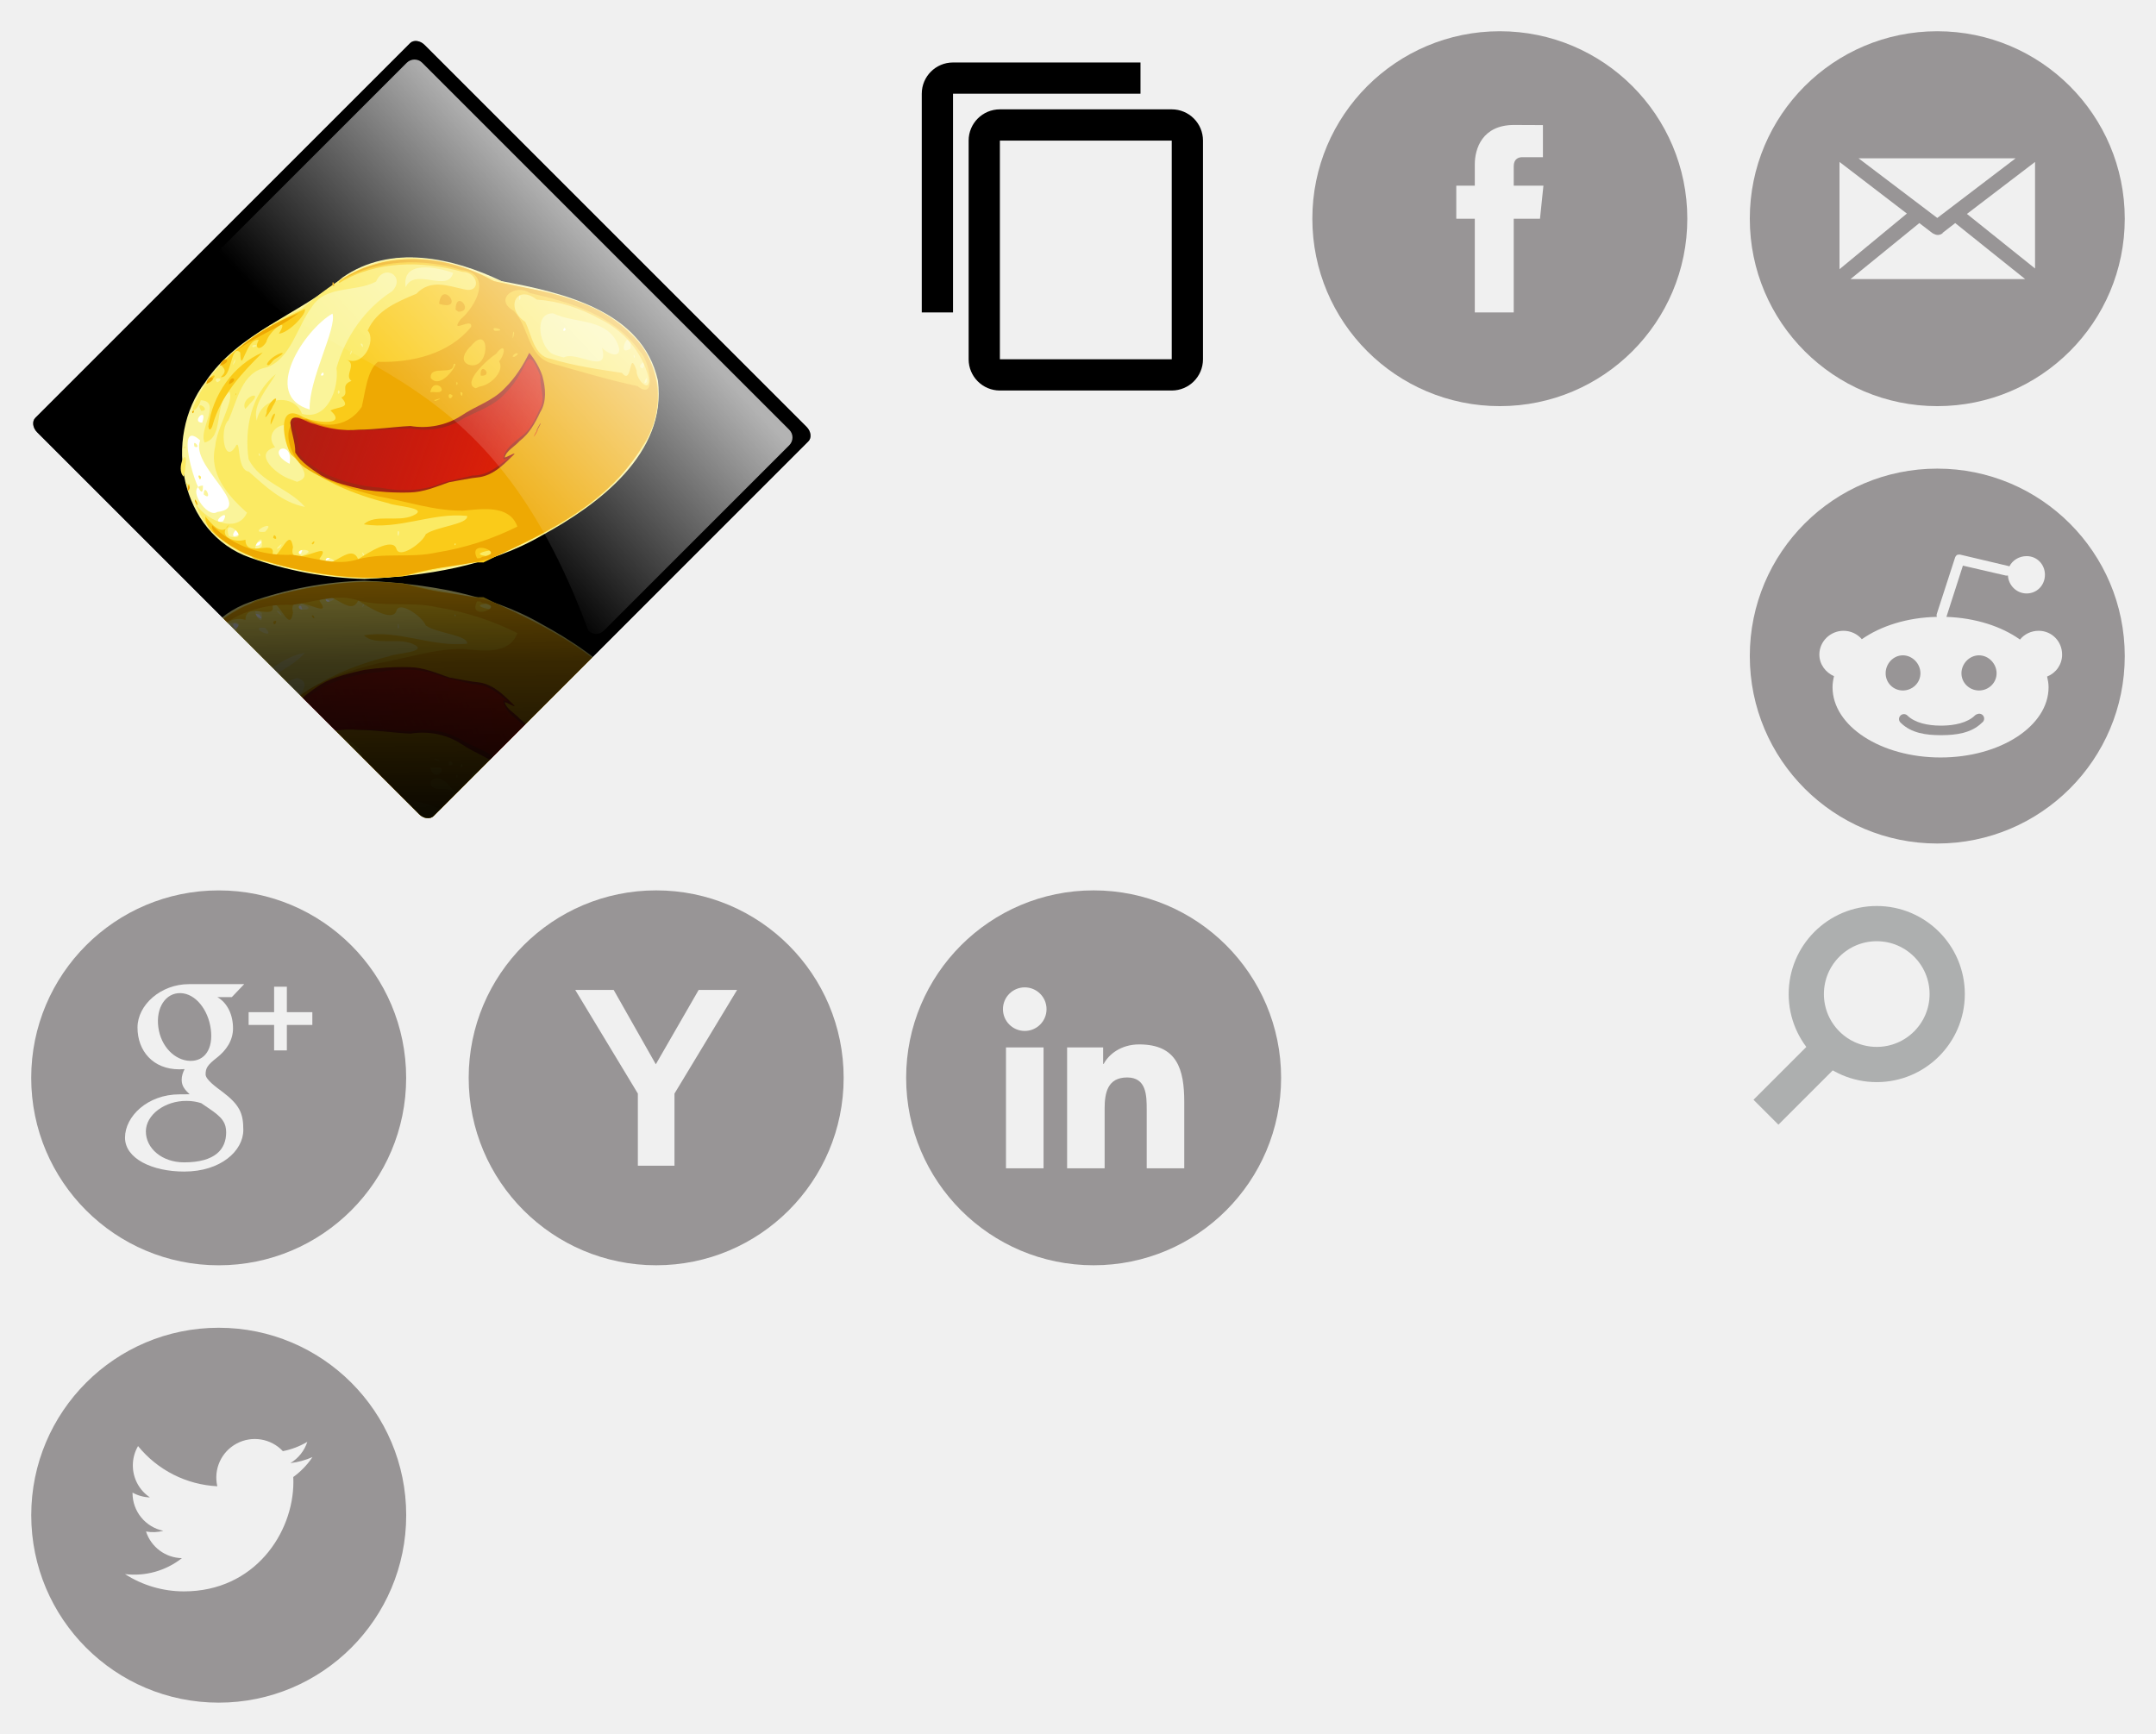
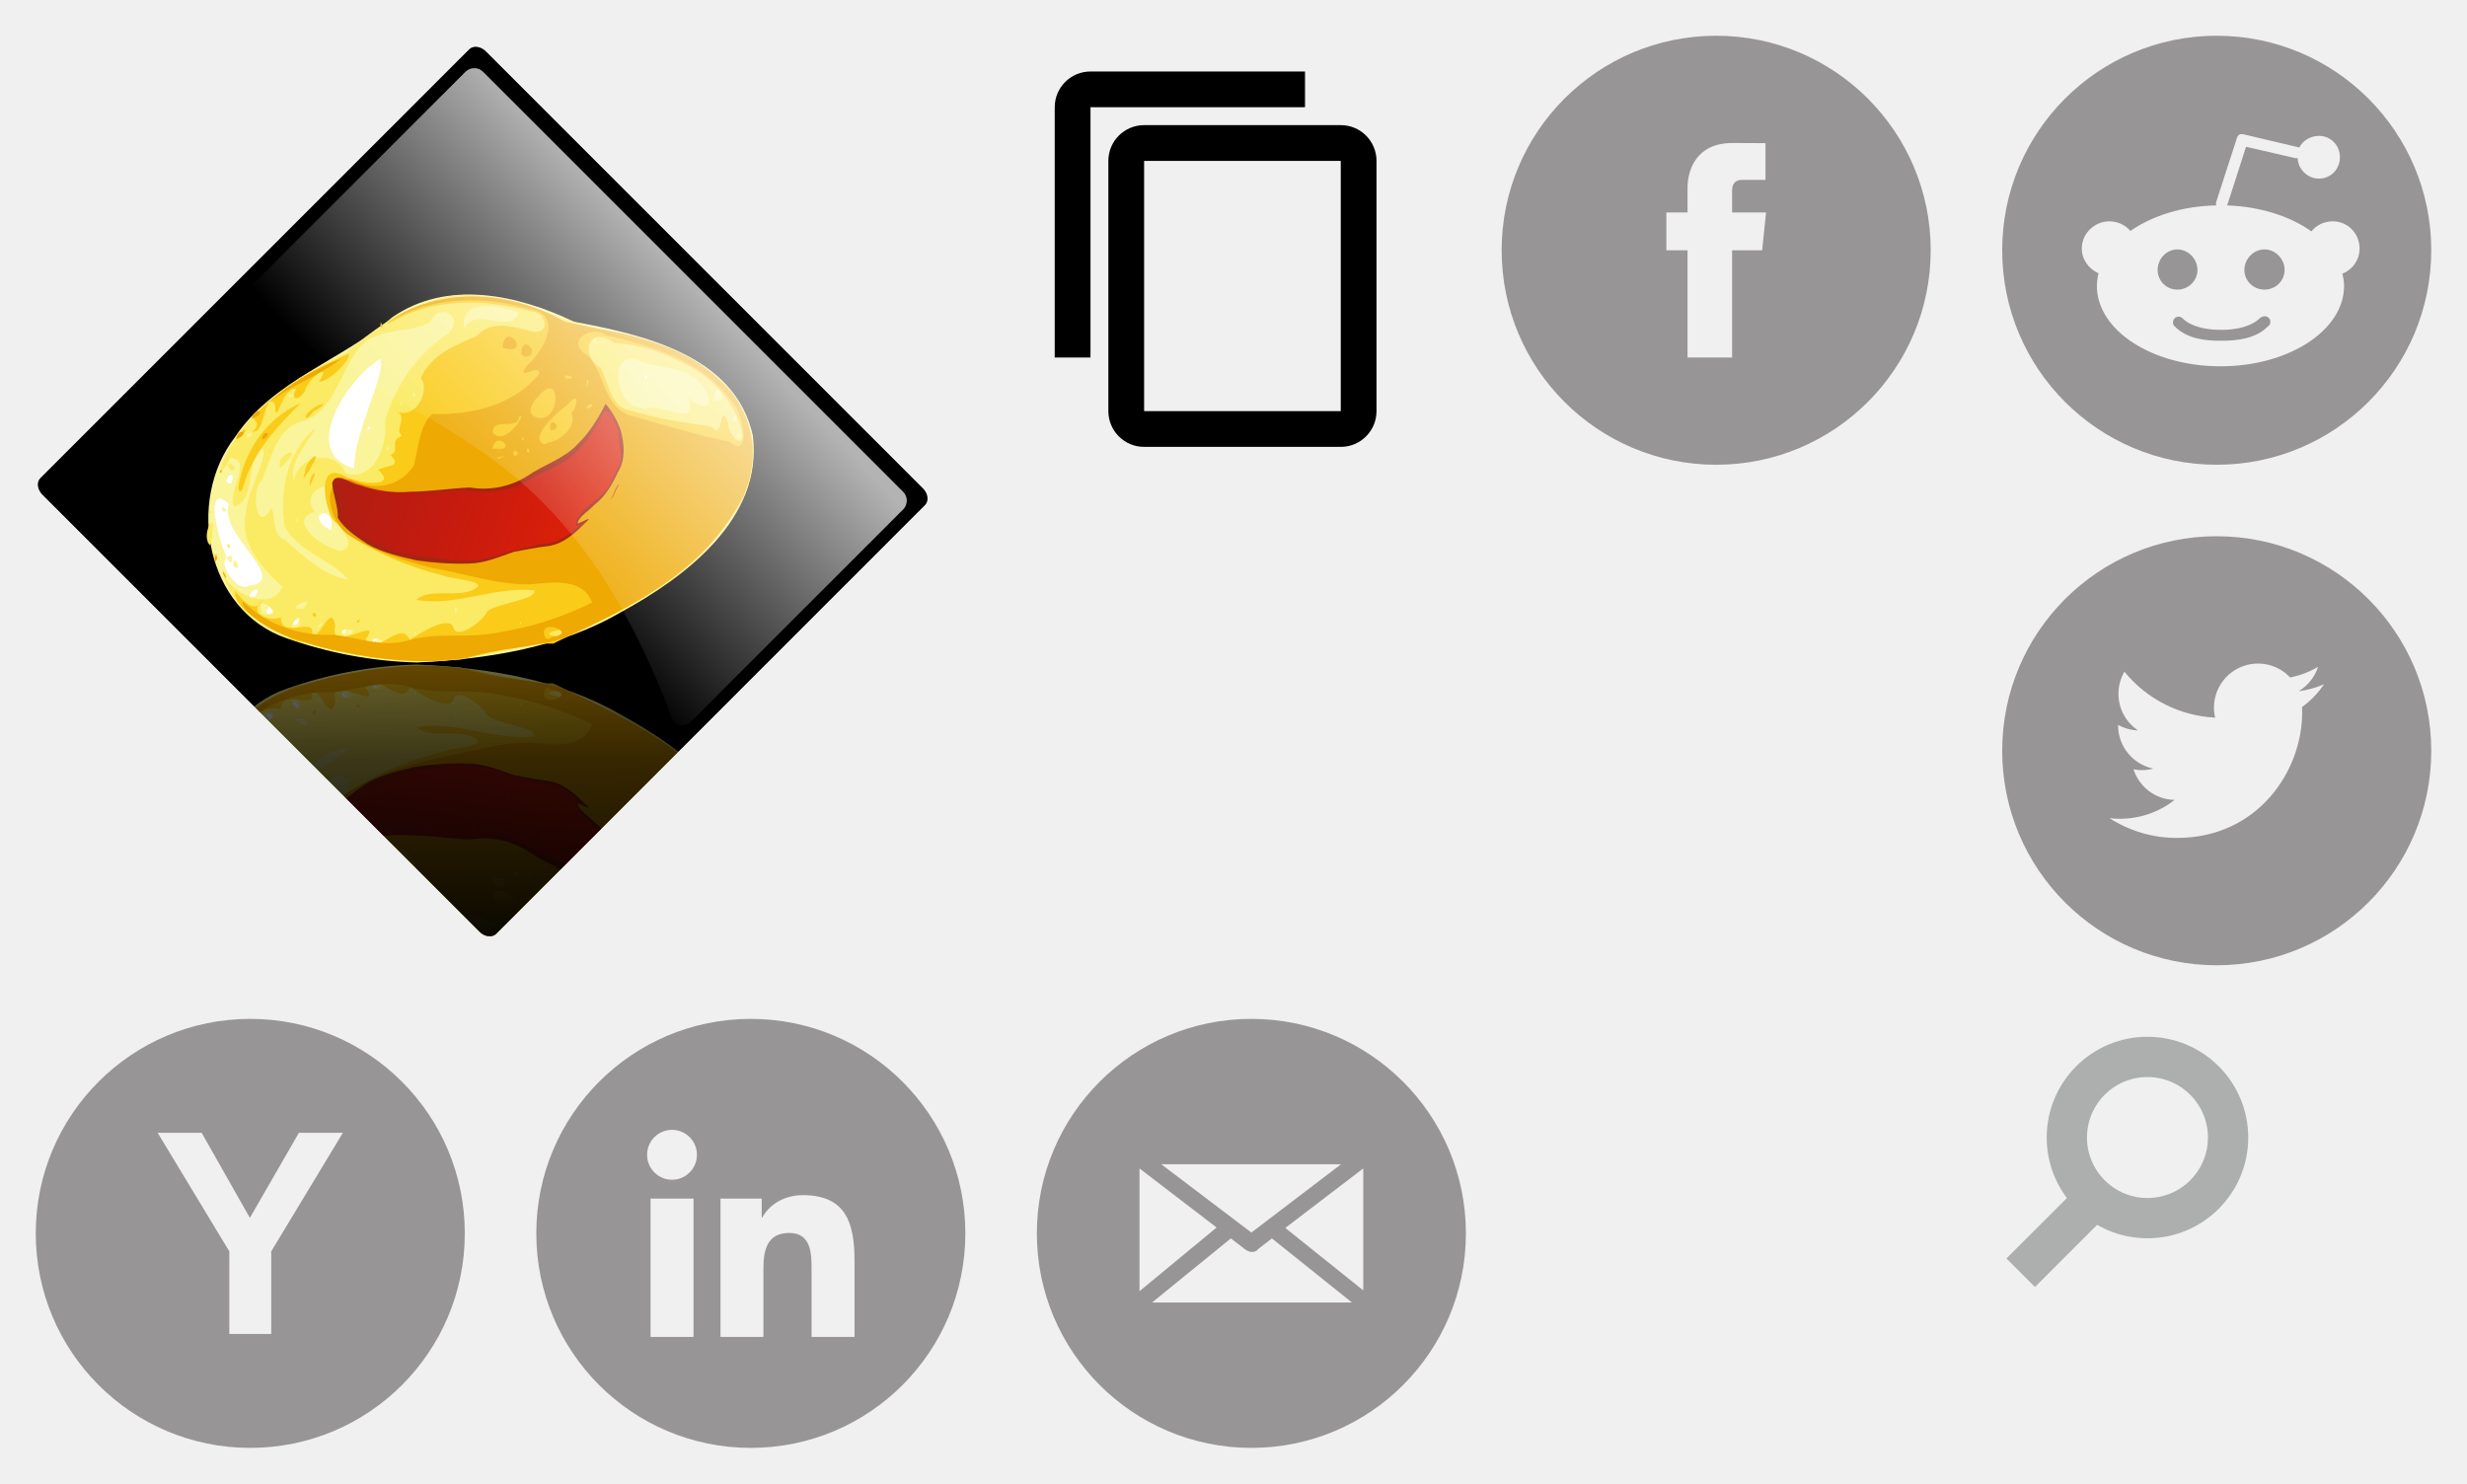
- <svg xmlns="http://www.w3.org/2000/svg" xmlns:xlink="http://www.w3.org/1999/xlink" width="138" height="111" viewBox="0 0 138 111">
+ <svg xmlns="http://www.w3.org/2000/svg" xmlns:xlink="http://www.w3.org/1999/xlink" width="138" height="83" viewBox="0 0 138 83">
  <svg height="29" viewBox="-2 -2 28 29" width="28" id="copy" x="54">
    <path d="M0-23h48v48H0z" fill="none" />
    <path d="M17 2H5a2 2 0 0 0-2 2v14h2V4h12zm2 3H8a2 2 0 0 0-2 2v14a2 2 0 0 0 2 2h11a2 2 0 0 0 2-2V7a2 2 0 0 0-2-2zm0 16H8V7h11z" />
  </svg>
  <svg viewBox="-2 -2 28 28" width="28" height="28" id="facebook" x="82">
    <path d="M14.571 12.004H12.89V18h-2.492v-5.996H9.213V9.886h1.185v-1.37c0-.982.466-2.516 2.514-2.516l1.846.008v2.056h-1.34c-.218 0-.528.108-.528.577v1.246h1.9zM12 0C5.373 0 0 5.373 0 12c0 6.628 5.373 12 12 12 6.628 0 12-5.372 12-12 0-6.627-5.372-12-12-12" fill="#989596" />
  </svg>
-   <svg viewBox="-2 -2 28 28" width="28" height="28" id="google" y="55">
-     <g transform="matrix(.8789 0 0 -.8789 -335.525 262.007)" fill="#989596">
-       <path d="M392.633 290.624c-1.083.032-1.812-1.058-1.623-2.482.186-1.425 1.217-2.42 2.302-2.453 1.084-.032 1.707.885 1.52 2.31-.186 1.423-1.114 2.592-2.199 2.625M393.09 282.774c-1.617.019-2.987-1.02-2.987-2.225 0-1.228 1.168-2.252 2.784-2.252 2.272 0 3.064.96 3.064 2.19 0 .149-.019.294-.052.434-.178.695-.885 1.076-1.763 1.687-.318.103-.67.163-1.047.166" />
-       <path d="M402.227 288.308h-1.856v-1.855h-.928v1.855h-1.856v.927h1.856v1.857h.928v-1.857h1.856zm-5.777-.248c0-.89-.493-1.607-1.19-2.15-.68-.532-.807-.754-.807-1.206 0-.385.811-.958 1.185-1.238 1.299-.975 1.562-1.589 1.562-2.807 0-1.522-1.639-3.033-4.304-3.033-2.339 0-4.312.95-4.312 2.471 0 1.544 1.637 3.154 3.975 3.154.255 0 .488.006.73.006-.32.31-.578.578-.578 1.048 0 .28.088.547.213.785a5.497 5.497 0 0 0-.39-.016c-1.92 0-3.04 1.35-3.04 3.041 0 1.656 1.703 3.163 3.745 3.163h4.025l-.9-.944h-1.056c.746-.427 1.142-1.306 1.142-2.275zm-1.044 10.046c-7.54 0-13.653-6.113-13.653-13.653 0-7.542 6.113-13.654 13.653-13.654s13.653 6.112 13.653 13.654c0 7.54-6.112 13.653-13.653 13.653" />
-     </g>
-   </svg>
-   <svg viewBox="-2 -2 28 28" width="28" height="28" id="hackernews" x="28" y="55">
+   <svg viewBox="-2 -2 28 28" width="28" height="28" id="hackernews" y="55">
    <path d="M12 0C5.373 0 0 5.373 0 12c0 6.628 5.373 12 12 12s12-5.372 12-12c0-6.627-5.373-12-12-12zM6.82 6.375h2.461l2.696 4.758 2.742-4.758h2.46l-4.007 6.633v4.617h-2.344v-4.617z" fill="#989596" />
  </svg>
-   <svg viewBox="-2 -2 28 28" width="28" height="28" id="linkedin" x="56" y="55">
+   <svg viewBox="-2 -2 28 28" width="28" height="28" id="linkedin" x="28" y="55">
    <path d="M12 0C5.373 0 0 5.373 0 12c0 6.628 5.373 12 12 12 6.628 0 12-5.372 12-12 0-6.627-5.372-12-12-12zM7.594 6.209a1.395 1.395 0 1 1-.005 2.79 1.395 1.395 0 0 1 .005-2.79zm7.322 3.652c2.435 0 2.885 1.603 2.885 3.686v4.244h-2.403v-3.762c0-.897-.017-2.052-1.25-2.052-1.25 0-1.443.977-1.443 1.986v3.828h-2.402v-7.736h2.306v1.056h.034c.32-.608 1.103-1.25 2.273-1.25zm-8.525.194h2.404v7.736H6.39v-7.736z" fill="#989596" />
  </svg>
-   <svg viewBox="-2 -2 28 28" width="28" height="28" id="mail" x="110">
+   <svg viewBox="-2 -2 28 28" width="28" height="28" id="mail" x="56" y="55">
    <path d="M12 0C5.373 0 0 5.373 0 12c0 6.628 5.373 12 12 12s12-5.372 12-12c0-6.627-5.373-12-12-12zM6.96 8.133h10.056L12 11.953zm-1.218.234l4.313 3.305-4.313 3.562V8.391c0-.013-.002-.012 0-.024zm12.516 0c.002.012 0 .01 0 .024v6.797l-4.36-3.493zm-7.406 3.914l.796.61a.468.468 0 0 0 .164.093.47.47 0 0 0 .516-.046.468.468 0 0 0 .024-.024.47.47 0 0 0 0-.023l.046-.024a.47.47 0 0 0 .024-.023l.726-.563 4.477 3.586H6.445z" fill="#989596" />
  </svg>
-   <svg viewBox="-2 -2 28 28" width="28" height="28" id="reddit" x="110" y="28">
+   <svg viewBox="-2 -2 28 28" width="28" height="28" id="reddit" x="110">
    <path d="M12 0C5.373 0 0 5.373 0 12c0 6.628 5.373 12 12 12s12-5.372 12-12c0-6.627-5.373-12-12-12zm1.313 5.508h.046a.264.264 0 0 1 .118 0l3.07.726c.032 0 .04.014.07.024.197-.397.629-.656 1.102-.656.664 0 1.172.53 1.172 1.195 0 .664-.508 1.195-1.172 1.195-.642 0-1.16-.515-1.196-1.148H16.5c-.037.002-.082.012-.117 0L13.64 6.21l-1.055 3.281c1.863.066 3.527.61 4.71 1.453.28-.35.713-.562 1.196-.562.843 0 1.5.68 1.5 1.523 0 .643-.398 1.182-.96 1.407.05.22.093.449.093.68 0 2.49-3.098 4.5-6.914 4.5-3.817 0-6.914-2.01-6.914-4.5 0-.237.04-.477.094-.704-.536-.237-.938-.76-.938-1.383 0-.842.704-1.523 1.547-1.523.468 0 .892.207 1.172.539 1.214-.846 2.9-1.393 4.805-1.43a.29.29 0 0 1 0-.21l1.148-3.54c.025-.101.088-.202.187-.234zm-3.516 6.445c-.614 0-1.102.535-1.102 1.149 0 .613.488 1.101 1.102 1.101.614 0 1.125-.488 1.125-1.101 0-.614-.511-1.149-1.125-1.149zm4.875 0c-.614 0-1.125.534-1.125 1.149 0 .614.51 1.101 1.125 1.101.614 0 1.125-.487 1.125-1.101 0-.615-.511-1.149-1.125-1.149zm-.07 3.75a.313.313 0 0 0-.07.024.313.313 0 0 0-.118.07c-.482.482-1.329.646-2.086.656h-.094a.31.31 0 0 0-.023 0h-.024c-.765-.004-1.62-.166-2.109-.656a.315.315 0 0 0-.422.469c.685.684 1.663.79 2.485.797h.07a.31.31 0 0 0 .023 0h.094c.824-.007 1.846-.112 2.531-.797a.313.313 0 0 0-.257-.563z" fill="#989596" />
  </svg>
  <svg viewBox="-2 -2 18 18" width="18" height="18" id="search" x="110" y="56">
    <g transform="matrix(-1.12748 0 0 1.12748 13.763 0)" fill="none" stroke="#adafaf" stroke-width="2">
      <path d="M11.29 11.71l-4-4" />
      <circle r="4" cy="5" cx="5" />
    </g>
  </svg>
  <svg width="54" height="55" viewBox="-2 -2 50.87 51.81" id="strawhat">
    <defs>
-       <clipPath id="ie">
-         <use xlink:href="#ia" transform="matrix(1 0 0 -1 0 926.188)" width="1" height="1" />
+       <clipPath id="he">
+         <use xlink:href="#ha" transform="matrix(1 0 0 -1 0 926.188)" width="1" height="1" />
      </clipPath>
-       <linearGradient id="ib">
+       <linearGradient id="hb">
        <stop offset="0" stop-color="#e0060f" stop-opacity=".188" />
        <stop offset="1" stop-color="#e02306" />
      </linearGradient>
-       <linearGradient xlink:href="#ic" id="ig" x1="707.338" y1="241.86" x2="550.228" y2="87.801" gradientUnits="userSpaceOnUse" />
-       <linearGradient id="ic">
+       <linearGradient xlink:href="#hc" id="hg" x1="707.338" y1="241.86" x2="550.228" y2="87.801" gradientUnits="userSpaceOnUse" />
+       <linearGradient id="hc">
        <stop offset="0" />
        <stop offset=".66" stop-opacity=".737" />
        <stop offset="1" stop-opacity=".489" />
      </linearGradient>
-       <linearGradient xlink:href="#id" id="ii" gradientUnits="userSpaceOnUse" gradientTransform="rotate(45 552.985 -471.58) scale(2.94236 2.96348)" x1="322.939" y1="22.012" x2="320.743" y2="93.89" />
-       <linearGradient id="id">
+       <linearGradient xlink:href="#hd" id="hi" gradientUnits="userSpaceOnUse" gradientTransform="rotate(45 552.985 -471.58) scale(2.94236 2.96348)" x1="322.939" y1="22.012" x2="320.743" y2="93.89" />
+       <linearGradient id="hd">
        <stop offset="0" stop-color="#fff" />
        <stop offset="1" stop-color="#fff" stop-opacity="0" />
      </linearGradient>
-       <linearGradient xlink:href="#ib" id="ih" gradientUnits="userSpaceOnUse" gradientTransform="matrix(.9856 0 0 .89893 6.03 57.583)" x1="204.593" y1="532.234" x2="453.816" y2="532.234" />
+       <linearGradient xlink:href="#hb" id="hh" gradientUnits="userSpaceOnUse" gradientTransform="matrix(.9856 0 0 .89893 6.03 57.583)" x1="204.593" y1="532.234" x2="453.816" y2="532.234" />
    </defs>
    <g transform="translate(-3.959 -4.285) scale(.08044)">
-       <rect transform="rotate(45)" height="410.72" x="277.529" y="-198.372" ry="6.736" rx="8.657" width="422.202" id="ia" fill-rule="evenodd" stroke="#fff" stroke-width="0" />
-       <use clip-path="url(#ie)" height="1052.362" width="744.094" transform="matrix(1 0 0 -1 0 926.188)" xlink:href="#if" opacity=".884" />
-       <rect width="422.202" rx="8.657" ry="6.736" y="-198.372" x="277.529" height="410.72" transform="rotate(45)" fill="url(#ig)" fill-rule="evenodd" />
-       <g transform="rotate(19.983 422.312 643.114) scale(.72276)" id="if">
+       <rect transform="rotate(45)" height="410.72" x="277.529" y="-198.372" ry="6.736" rx="8.657" width="422.202" id="ha" fill-rule="evenodd" stroke="#fff" stroke-width="0" />
+       <use clip-path="url(#he)" height="1052.362" width="744.094" transform="matrix(1 0 0 -1 0 926.188)" xlink:href="#hf" opacity=".884" />
+       <rect width="422.202" rx="8.657" ry="6.736" y="-198.372" x="277.529" height="410.72" transform="rotate(45)" fill="url(#hg)" fill-rule="evenodd" />
+       <g transform="rotate(19.983 422.312 643.114) scale(.72276)" id="hf">
        <path d="M114.286 585.934c-3.036 19.263-3.027 38.998.545 58.181 1.502 16.179 7.973 31.69 18.628 43.968 7.672 9.251 19.357 13.974 27.976 22.274 10.71 11.537 26.173 18.157 41.876 18.17 12.526 2.676 25.695 6.016 38.295 1.764 13.532-3.342 27.029-6.942 40.804-9.015 8.54-1.305 19.254-.622 25.06-8.148 8.227-10.2-3.534-17.232-12.677-18.683-28.886-10.623-58.364-21.521-82.787-40.793-17.96-11.694-39.508-16.96-56.69-29.927-12.442-9.54-13.656-27.356-25.2-37.505-4.836-2.785-10.757-1.802-15.83-.286zM439.286 392.362c-4.777-.317-8.044 3.267-11.429 10.714-3.73 8.208 12.984 13.765 17.857 15.715 10.308 4.123 10.89-.888 15.715-7.857 5.375-7.765-11.417-17.068-16.429-18.572-.51-.153-.952-.476-1.429-.714" fill="#fff" />
        <path d="M206.429 603.076c-8.694-1.618-10.633 3.675-15.715 12.143-2.064 3.44.846 10.656 1.429 13.572 1.949 9.743 22.084 13.933 28.571 16.428 8.916 3.43 8.685-5.291 10-11.428 3.806-17.76 1.158-21.921-13.571-29.286-2.755-1.377-7.694-1.126-10.714-1.429z" fill="#fff" />
        <path d="M208.571 449.505l-27.142 43.571c6.21 24.764-13.563 48.841-4.34 73.48 5.44 8.417 2.749 21.025 11.524 27.015 12.39 4.615 25.772-4.229 36.595-9.734 16.759-12.598 22.332-34.43 24.773-54.227-1.461-9.985-7.275-19.01-6.307-29.477-.895-17.855-5.685-37.285-20.25-48.9-1.199-3.054-20.777-7.185-14.853-1.728z" fill="#fff" fill-rule="evenodd" />
        <path d="M217.636 733.599c-76.837 1.125-128.138-85.5-105.878-155.337 14.72-60.274 67.25-98.492 96.728-150.647 34.892-49.566 100.218-58.37 156.253-52.664 63.097-10.444 147.536-21.404 187.6 41.47 34.695 67.889-13.587 141.649-58.112 192.041-41.164 49.275-99.26 80.905-157.61 105.385-38.274 12.852-78.62 19.43-118.98 19.752zm4.412-15.337c4.947-13.22-11.503 8.036 0 0zm-22.87-3.678c-3.579-17.024-12.277 14.3 0 0zm66.657-3.075c.974-12.859-7.303 7.664 0 0zm-87.406-3.718c3.1-18.387-13.509 8.92 0 0zm116.625-.552c2.856-15.76-7.788 9.067 0 0zm-125.625-6.5c35.55-17.613-43.192-34.864-42-63.7-39.321-16.19 30.981 73.803 18.644 43.064-16.977 6.835 15.986 31.242 23.356 20.637zm-19.396-12.249c-4.702-13.209 12.44 4.351 0 0zm-25.917-43.345c-6.09-8.386 8.814.018 0 0zm79.122 51.896c-5.275-8.87-5.188 10.145 0 0zm19.609-68.857c-4.634-26.722-30.974-4.376 0 0zm-99.757-9.143c-.328-19.239-11.914 3.937 0 0zm-4.154-28.085c-8.89 3.903 8.274 6.978 0 0zm104.204-22.855c-11.723-29.733-1.98-88.652-11.709-101.58-21.45 25.277-41.19 105.208 11.709 101.58zm1.289-38.342c-1.38-7.112-4.967 4.641 0 0zm220-129.968c-3.01-5.6-3.113 5.68 0 0z" fill="#faf49a" />
        <path d="M216.976 732.167c-27.686.234-56.052-11.457-73.327-33.52 13.766 13.976 53.37 18.08 55.034-7.77-24.386-9.458-51.406-24.61-54.482-53.471-5.258-17.016 2.64-51.826-5.637-58.088-11.115 17.55 11.537 45.982-6.018 58.184-11.032-10.343 2.642-46.297-18.757-39.874.955 9.357-6.395 20.64-4.615 4.14 3.845-50.896 35.83-94.188 70.76-129.145 21.98-39.06 51.172-80.122 97.415-91.066 42.9-12.05 88.175-1.243 131.468-11.13 45.537-5.906 99.77-4.5 132.331 32.875 23.294 25.951 28.818 64.655 16.32 96.838-17.24 61.873-62.806 110.81-109.85 152.186-29.672 18.103-59.135 36.873-90.176 52.497-44.086 19.41-92.626 26.326-140.466 27.344zm8.077-13.497c-4.88-21.406-11.095 18.17 0 0zm-35.624 1.62c27.096-2.531-15.918-19.794 0 0zm53.43-6.844c3.752-11.873-6.755 8.232 0 0zm23.981.268c18.186-13.835-14.384-4.807 0 0zm26.726-1.494c23.267-4.27-9.058-11.995 0 0zm-70.523-9.084c8.335-18.725-18.33 8.904 0 0zm104.232-13.376c-6.66-3.731 3.462 5.31 0 0zm-74.162-25.058c-22.582-12.58-52.36-7.84-71.901-26.596-14.922-27.915-20.61-64.17-3.559-92.471-2.832 16.231-12.31 38.32-2.014 52.112-5.005-24.197 25.557-40.846 41.678-22.702 27.352-2.097 27.02-38.233 17.294-56.87-2.385-33.337 6.573-67.873 27.021-94.565 8.576-19.341-17.886-24.817-19.075-3.779-15.922 18.034-47.891 20.916-53.628 47.566-7.415 24.063-2.06 58.067-22.614 74.866-22.976 13.41-16.726 43.061-18.523 65.268-5.815 10.503 11.231 45.302 16.156 23.374 1.61-13.087 8.816 22.245 21.854 19.312 21.314 8.39 43.846 18.42 67.31 14.485zm-92.984-74.249c-9.68-9.637 12.705-27.026 2.86-7.057-.714 2.45-1.786 4.75-2.86 7.057zm193.8 65.338c-4.735-3.634 2.498 10.819 0 0zm-117.5-12.729c21.163-15.562-28.952-21.603-17.544-42.808-11.048-22.685-36.344 5.105-16.004 16.904-20.35 14.487 12.349 26.634 26.462 25.718l2.381.102zm-45.553-13.357c-4.911-3.757 1.59 4.999 0 0zm-67.447-55.29c7.9-7.96-8.444-3.78 0 0zm10-26.124c-1.24-9.57-1.691 10.804 0 0zm113-7.714c-4.24-5.101-1.01 6.345 0 0zm-100.63-13.036c9.04-5.86-4.835-2.216 0 0zm98.023-29.012c-.53-9.118-2.062 6.998 0 0zm7.607-12.856c-5.8-1.472 5.147 6.655 0 0zm201-58.341c9.486-11.48 51.662 1.835 33.856-22.866 14.674 6.03 25.519.376 10.965-12.243-20.487-17.203-47.343-1.619-70.826-4.17-20.826 7.006.567 39.508 14.477 39.811 3.852.167 7.699-.155 11.528-.532zm89.5-5.541c-2.083-11.533-3.64 7.895 0 0zm-268.5-6.941c1.445-23.035 43.368-9.03 41.145-30.786-16.69.02-55.381 5.121-41.145 30.786zm260-4.996c2.19-15.197-9.215 2.134 0 0zm-12-8.622c-4.14-4.775.634 4.913 0 0zm-7-6.487c-8.554-24.507-11.695 16.08 0 0zm-125.162-9.855c-4.575-9.84-.353 7.918 0 0zm-259.11 300.828c-7.082-8.284 9.502 5.036 0 0zm-6.062-7.594c-11.314-4.728-6.783-33.942-1.795-10.331 1.03 3.344 1.833 6.808 1.795 10.331zm16.94-2.915c-6.986-5.083 2.506-4.77 0 0zm-22.951-67.247c-11.94-9.586 10.64-4.444 0 0z" fill="#fbea63" />
        <path d="M218.212 731.816c-19.028-2.63-54.23-5.604-58.743-22.557 7.33 4.595 24.172 14.892 25.902-.406-8.09 16.69 13.243 15.768 21.396 8.896 7.026 20.167 32.605-16.344 31.605 8.385 8.685-3.991 6.626-37.368 17.39-17.9 2.622 26.986 38.026-25.873 29.887 1.93 14.21 13.008 23.631-28.765 37.859-13.3 7.248-9.625 25.554-33.71 33.463-23.86 6.638 9.784 23.555-14.986 23.58-24.545 7.755-11.334 38.239-24.7 33.831-32.434-35.297 8.736-61.639 38.142-97.708 44.764 7.143-14.409 32.435-13.823 44.707-25.757 14.824-14.236-21.103-2.609-27.825-3.526-37.607 3.884-77.569 2.597-112.558-13.039-11.001-7.948-32.95-44.949-4.143-41.09 11.317 3.046 51.477-6.051 26.897-15.663 7.235-7.478 19.65-9.463 6.052-16.536 7.933-7.258-6.68-10.779 3.994-19.76-9.716-2.848.297-18.594-12.931-19.133 20.118 1.993 22.829-29.375 10.866-35.746 1.495-23.027 18.78-38.63 34.432-53.072 8.539-19.602 27.807-18.863 44.483-21.187 19.066-1.76 8.846-22.016-7.246-16.533-43.458 3.29-88.219 19.49-116.114 54.428-4.945.016 15.132-21.985 22.311-26.374 34.411-27.672 81.24-37.62 124.383-30.062 28.443-.884 55.909-10.695 84.563-9.467 42.324-2.911 89.376 11.387 112.813 48.996 20.19 33.022 10.356 73.402-2.295 107.206-21.944 51.796-64.008 91.266-102.288 131.15-27.415 8.943-49.892 27.02-73.644 42.112-42.303 19.445-88.095 30.45-134.488 33.697-6.73-.062-14.012 3.352-20.43.383zm228.717-83.522c27.179-22.754-24.21 6.04 0 0zm-33.5-.503c-1.805-3.403-1.66 4.053 0 0zm26.965-214.603c25.014-1.279 52.171-7.028 74.271-11.486 15.31 9.495-2.862-27.358 13.387-7.426 2.64 9.18 22.845 18.48 14.03 2.22-15.737-22.477-40.889-36.692-68.057-39.43-22.694-3.778-46.286-3-68.447 3.388-26.332-8.276-27.56 20.252-3.4 25.79 10.924 10.078 20.636 30.761 38.216 26.944zM233.095 706.124c-1.746-7.594 7.8 2.18 0 0zm-89.166-7.944c-3.604-6.397 10.285 7.594 0 0zm128.687-.452c3.068-7.644 2.701 3.902 0 0zM131.57 685.646c.014-6.997 4.647 6.927 0 0zm-17.062-36.439c1.21-3.565.068 4.7 0 0zm15.94-28.617c-6.947-32.33 2.27-68.702 26.754-91.575-13.16 27.7-25.6 57.27-23.077 88.607.394 2.847-.65 8.76-3.677 2.968zm-21.02-8.8c2.298-4.224 2.298 4.226 0 0zm81.184-15c-4.555-8.883 2.288-20.495.42-3.958zm-8.183-10.149c-4.046-9.121 7.988-28.558 3.592-8.227.249 3.794-4.277 20.733-3.592 8.227zm-68.943-6.919c.695-14.804 11.521-14.447 0 0zm32.022-.515c1.21-3.565.068 4.7 0 0zm-20.504-11.18c7.787-14.217-11.395-7.587-1.471-18.837 14.182-29.464 36.11-54.527 59.213-77.31 4.252 3.055-7.094 29.222-16.473 33.183 4.844-23.131-11.067 1.853-9.262 12.48-2.073 10.642-9.946 12.268-8.06.763-13.55 2.313-4.064 42.49-13.577 18.901-13.262-6.098 1.548 28.978-10.37 30.82zm40.425-29.076c.781-11.338 21.247-26.028 5.757-7.383-1.495 1.479-2.859 10.882-5.757 7.383z" fill="#facb19" />
        <path d="M217.96 731.681c-14.661.504-49.277-7.023-48.677-16.082 27.529 12.981 60.055 12.052 87.832.48 22.632-5.353 47.898-4.245 66.91-19.578 22.618-15.577 50.623-19.258 73.712-34.062 25.68-14.286 49.186-32.482 69.399-53.814-15.625-18.885-41.134-4.425-58.607 3.752-28.226 10.629-58.927 10.861-88.342 16.194-26.68 2.554-54.298 4.21-80.516-2.018-20.155-3.985-45.48-39.382-15.921-48.226 22.783 3.28 43.835-8.433 49.257-31.323-1.728-15.304-7.727-37.438-.212-49.594 33.323-10.87 66.439-32.662 78.498-67.101-2.117-10.8-18.666 15.768-13.024-3.478 10.62-18.39 15.507-56.534-17.147-48.422-42.105 1.927-84.627 19.226-112.303 51.726 32.953-45.838 94.853-61.64 148.536-52.435 49.684-6.737 103.226-19.69 150.98 2.498 40.816 15.686 63.146 63.807 52.315 105.552-12.762 65.625-60.233 116.524-106.371 161.702-23.684 18.417-52.524 28.633-76.51 46.74-35.593 20.328-76.645 29.691-116.995 35.048a375.743 375.743 0 0 1-42.814 2.441zm225.724-81.156c24.214-12.375-22.338-13.29-4.583 3.3l2.753-1.1zM343.179 514.847c10.078-9.072-7.289 2.955 0 0zm-5.933-7.556c20.293-4.09-5.617-16.855-2.618 1.188zm20.502-3.394c-8.495-3.614-1.187 9.631 0 0zm8.493-6.044c-5.715-2.372 2.637 7.755 0 0zm-36.128-3.228c15.403 8.834 22.95-29.861 17.273-21.465 4.496 11.55-23.625 8.385-17.273 21.465zm50.512-9.061c11.647-6.342 18.722-25.234 10.128-31.453 3.688-10.231-.768-22.21-5.528-6.558-6.941 9.332-23.488 41.325-7.72 40.98zm-2.732-11.111c-6.707-14.841 13.89-3.617 0 0zm-19.641 16.005c-3.283-5.325-.449 5.386 0 0zm-23.405-12.274c11.54-3.086-7.931 2.685 0 0zm27.316-10.143c23.758-.883 6.566-49.63-4.314-18.932-3.349 6.015-6.471 18.638 4.314 18.932zm41.816-23.738c6.293-7.32-2.002-5.054-1.713.442zm38.752-6.994c30.568-2.246 61.212-3.961 91.593-8.181 25.934 8.453 1.827-30.24-9.877-34.671-37.259-26.03-85.215-23.43-128.036-17.959-17.54-4.434-33.276 19.038-9.407 23.055 20.64 9.813 29.509 39.732 55.727 37.756zm-67.302-11.518c15.308-4.817-7.937-3.987 0 0zm20-4.7c-3.626-6.233 2.453 14.725 0 0zM143.987 698.259c-2.663-5.76 9.475 9.65 0 0zm-12.364-12.528c4.55-1.921 1.894 11.125 0 0zm-22.194-73.94c1.819-4.93 1.79 4.8 0 0zm4.032-32.069c-2.556-11.764 11.46-10.088 0 0zm22.003-7.525c-2.75-10.746 9.547-8.473 0 0zm-15.398-14.906c.533-13.89 12.134-8.468 0 0zm10.363-19.699c11.626-22.83 28.579-42.598 47.753-59.437-13.5 21.702-34.092 37.859-47.753 59.437zm71-98.683c-3.736-8.19 5.41 2.159 0 0zm128.547-19.902c-6.988-20.323 19.322-4.585 3.405 1.059l-3.405-1.059zm-18.081.16c-6.433-25.492 29.151-1.387 0 0z" fill="#eea903" />
        <path d="M257.633 628.303c-11.494-2.896-23.839-5.511-33.258-13.116-3.314-10.09-11.07-17.976-15.484-27.597-1.94-11.886 16.299-5.273 23.784-7.002 15.626-.043 31.222-3.502 45.331-10.13 16.845-6.295 32.668-14.998 49.2-21.975 18.032-3.325 34.814-13.337 45.893-27.987 10.342-14.595 25.664-25.564 32.726-42.48 6.506-13.44 9.662-28.313 11.307-42.965 7.442 4.27 15.703 10.963 21.168 18.105 7.283 10.432 13.231 22.936 10.547 35.995-1.114 12.242-3.03 24.686-9.86 35.222-2.608 6.865-9.826 14.603-8.636 21.418 3.815-2.708 11.896-13.357 6.172-2.696-5.477 11.765-11.77 24.021-23.537 30.626-9.644 4.648-18.764 10.52-28.112 15.842-10.93 8.877-21.377 18.874-34.808 23.98-14.739 5.866-30.125 10.353-45.649 13.515-15.476 1.799-31.287 4.044-46.784 1.245zm194.494-124.012c1.96-11.28 1.261.522-.558 5l.558-5z" opacity=".893" fill="#9c1515" />
-         <path d="M261.468 625.411c-11.133-2.413-23.164-3.786-32.779-10.34-3.9-8.174-7.439-16.99-13.787-23.885-5.81-5.426-3.722-14 5.163-11.595 19.556.192 39.853-.218 57.915-8.58 17.325-5.548 33.594-13.893 50.545-20.382 18.8-3.157 36.735-13.14 48.014-28.688 11.343-12.255 25.248-22.856 31.546-38.928 5.787-11.95 7.906-25.103 9.403-38.132 1.935-11.942 14.363 4.9 18.74 8.767 3.051 11.354 13.726 20.266 11.064 32.98-.936 11.461-1.563 23.704-8.74 33.28-4.684 8.388-11.698 17.88-9.066 27.907 4.734-.183 10.89-11.85 4.026-1.904-6.769 11.533-14.563 24.356-28.05 28.694-8.728 6.051-18.062 11.526-26.712 17.842-16.201 15.039-37.412 23.477-59.043 26.801-18.83 5.668-38.665 7.366-58.24 6.163zm190.178-114.508c1.922-10.152 1.263.457-.55 4.495l.55-4.495z" fill="url(#ih)" />
+         <path d="M261.468 625.411c-11.133-2.413-23.164-3.786-32.779-10.34-3.9-8.174-7.439-16.99-13.787-23.885-5.81-5.426-3.722-14 5.163-11.595 19.556.192 39.853-.218 57.915-8.58 17.325-5.548 33.594-13.893 50.545-20.382 18.8-3.157 36.735-13.14 48.014-28.688 11.343-12.255 25.248-22.856 31.546-38.928 5.787-11.95 7.906-25.103 9.403-38.132 1.935-11.942 14.363 4.9 18.74 8.767 3.051 11.354 13.726 20.266 11.064 32.98-.936 11.461-1.563 23.704-8.74 33.28-4.684 8.388-11.698 17.88-9.066 27.907 4.734-.183 10.89-11.85 4.026-1.904-6.769 11.533-14.563 24.356-28.05 28.694-8.728 6.051-18.062 11.526-26.712 17.842-16.201 15.039-37.412 23.477-59.043 26.801-18.83 5.668-38.665 7.366-58.24 6.163zm190.178-114.508c1.922-10.152 1.263.457-.55 4.495l.55-4.495z" fill="url(#hh)" />
      </g>
-       <path d="M340.834 75.439l275.171 275.17c3.204 3.205 3.186 8.382-.042 11.61L476.995 501.187c-3.227 3.227-8.405 3.246-11.61.042-75.988-205.213-183.067-186.188-275.17-275.171-3.204-3.204-3.186-8.382.042-11.61L329.225 75.48c3.227-3.227 8.405-3.246 11.61-.041z" opacity=".7" fill="url(#ii)" fill-rule="evenodd" />
+       <path d="M340.834 75.439l275.171 275.17c3.204 3.205 3.186 8.382-.042 11.61L476.995 501.187c-3.227 3.227-8.405 3.246-11.61.042-75.988-205.213-183.067-186.188-275.17-275.171-3.204-3.204-3.186-8.382.042-11.61L329.225 75.48c3.227-3.227 8.405-3.246 11.61-.041z" opacity=".7" fill="url(#hi)" fill-rule="evenodd" />
    </g>
  </svg>
-   <svg viewBox="-2 -2 28 28" width="28" height="28" id="twitter" y="83">
+   <svg viewBox="-2 -2 28 28" width="28" height="28" id="twitter" x="110" y="28">
    <path d="M16.772 9.553c.005.106.007.212.007.318 0 3.254-2.476 7.006-7.005 7.006A6.965 6.965 0 0 1 6 15.77a4.932 4.932 0 0 0 3.644-1.02 2.466 2.466 0 0 1-2.298-1.708 2.486 2.486 0 0 0 1.11-.043 2.465 2.465 0 0 1-1.973-2.414v-.031c.332.185.711.295 1.115.308a2.458 2.458 0 0 1-1.095-2.05c0-.451.121-.874.333-1.237a6.985 6.985 0 0 0 5.074 2.572A2.464 2.464 0 0 1 16.106 7.9a4.906 4.906 0 0 0 1.564-.597 2.472 2.472 0 0 1-1.083 1.362A4.91 4.91 0 0 0 18 8.28c-.329.494-.747.927-1.228 1.275zM12 0C5.373 0 0 5.373 0 12c0 6.628 5.373 12 12 12s12-5.372 12-12c0-6.627-5.373-12-12-12" fill="#989596" />
  </svg>
</svg>
